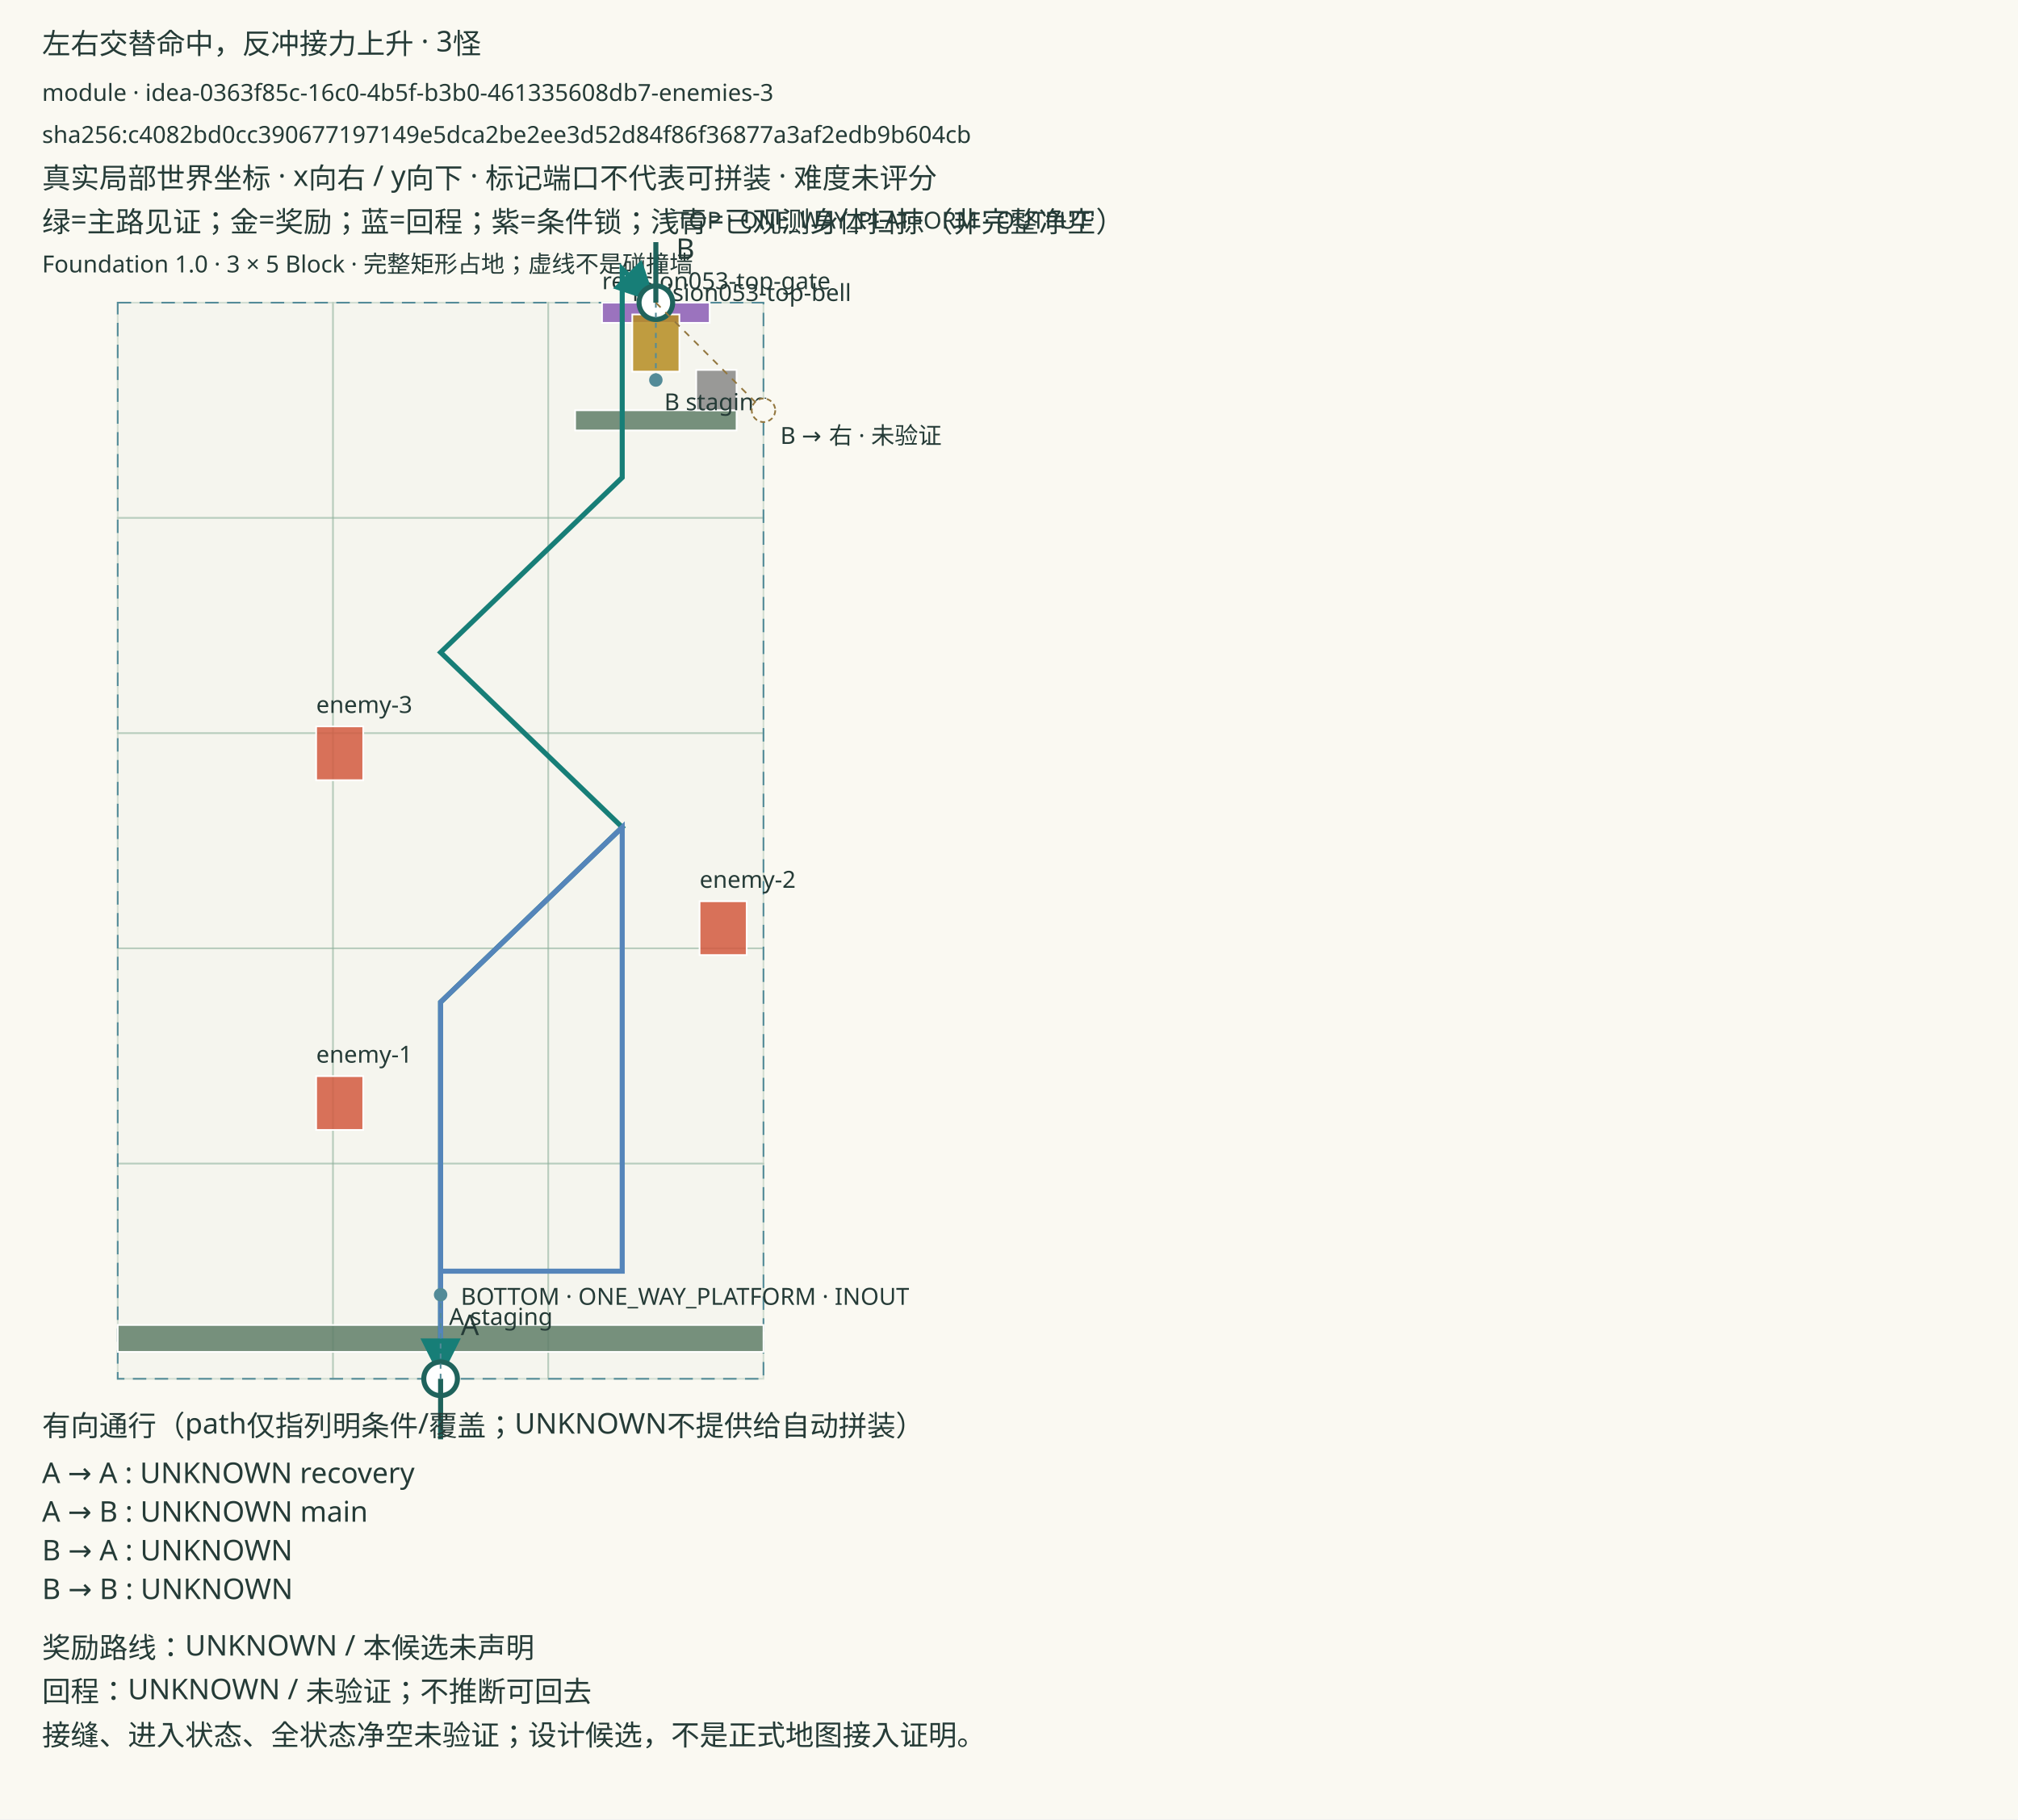
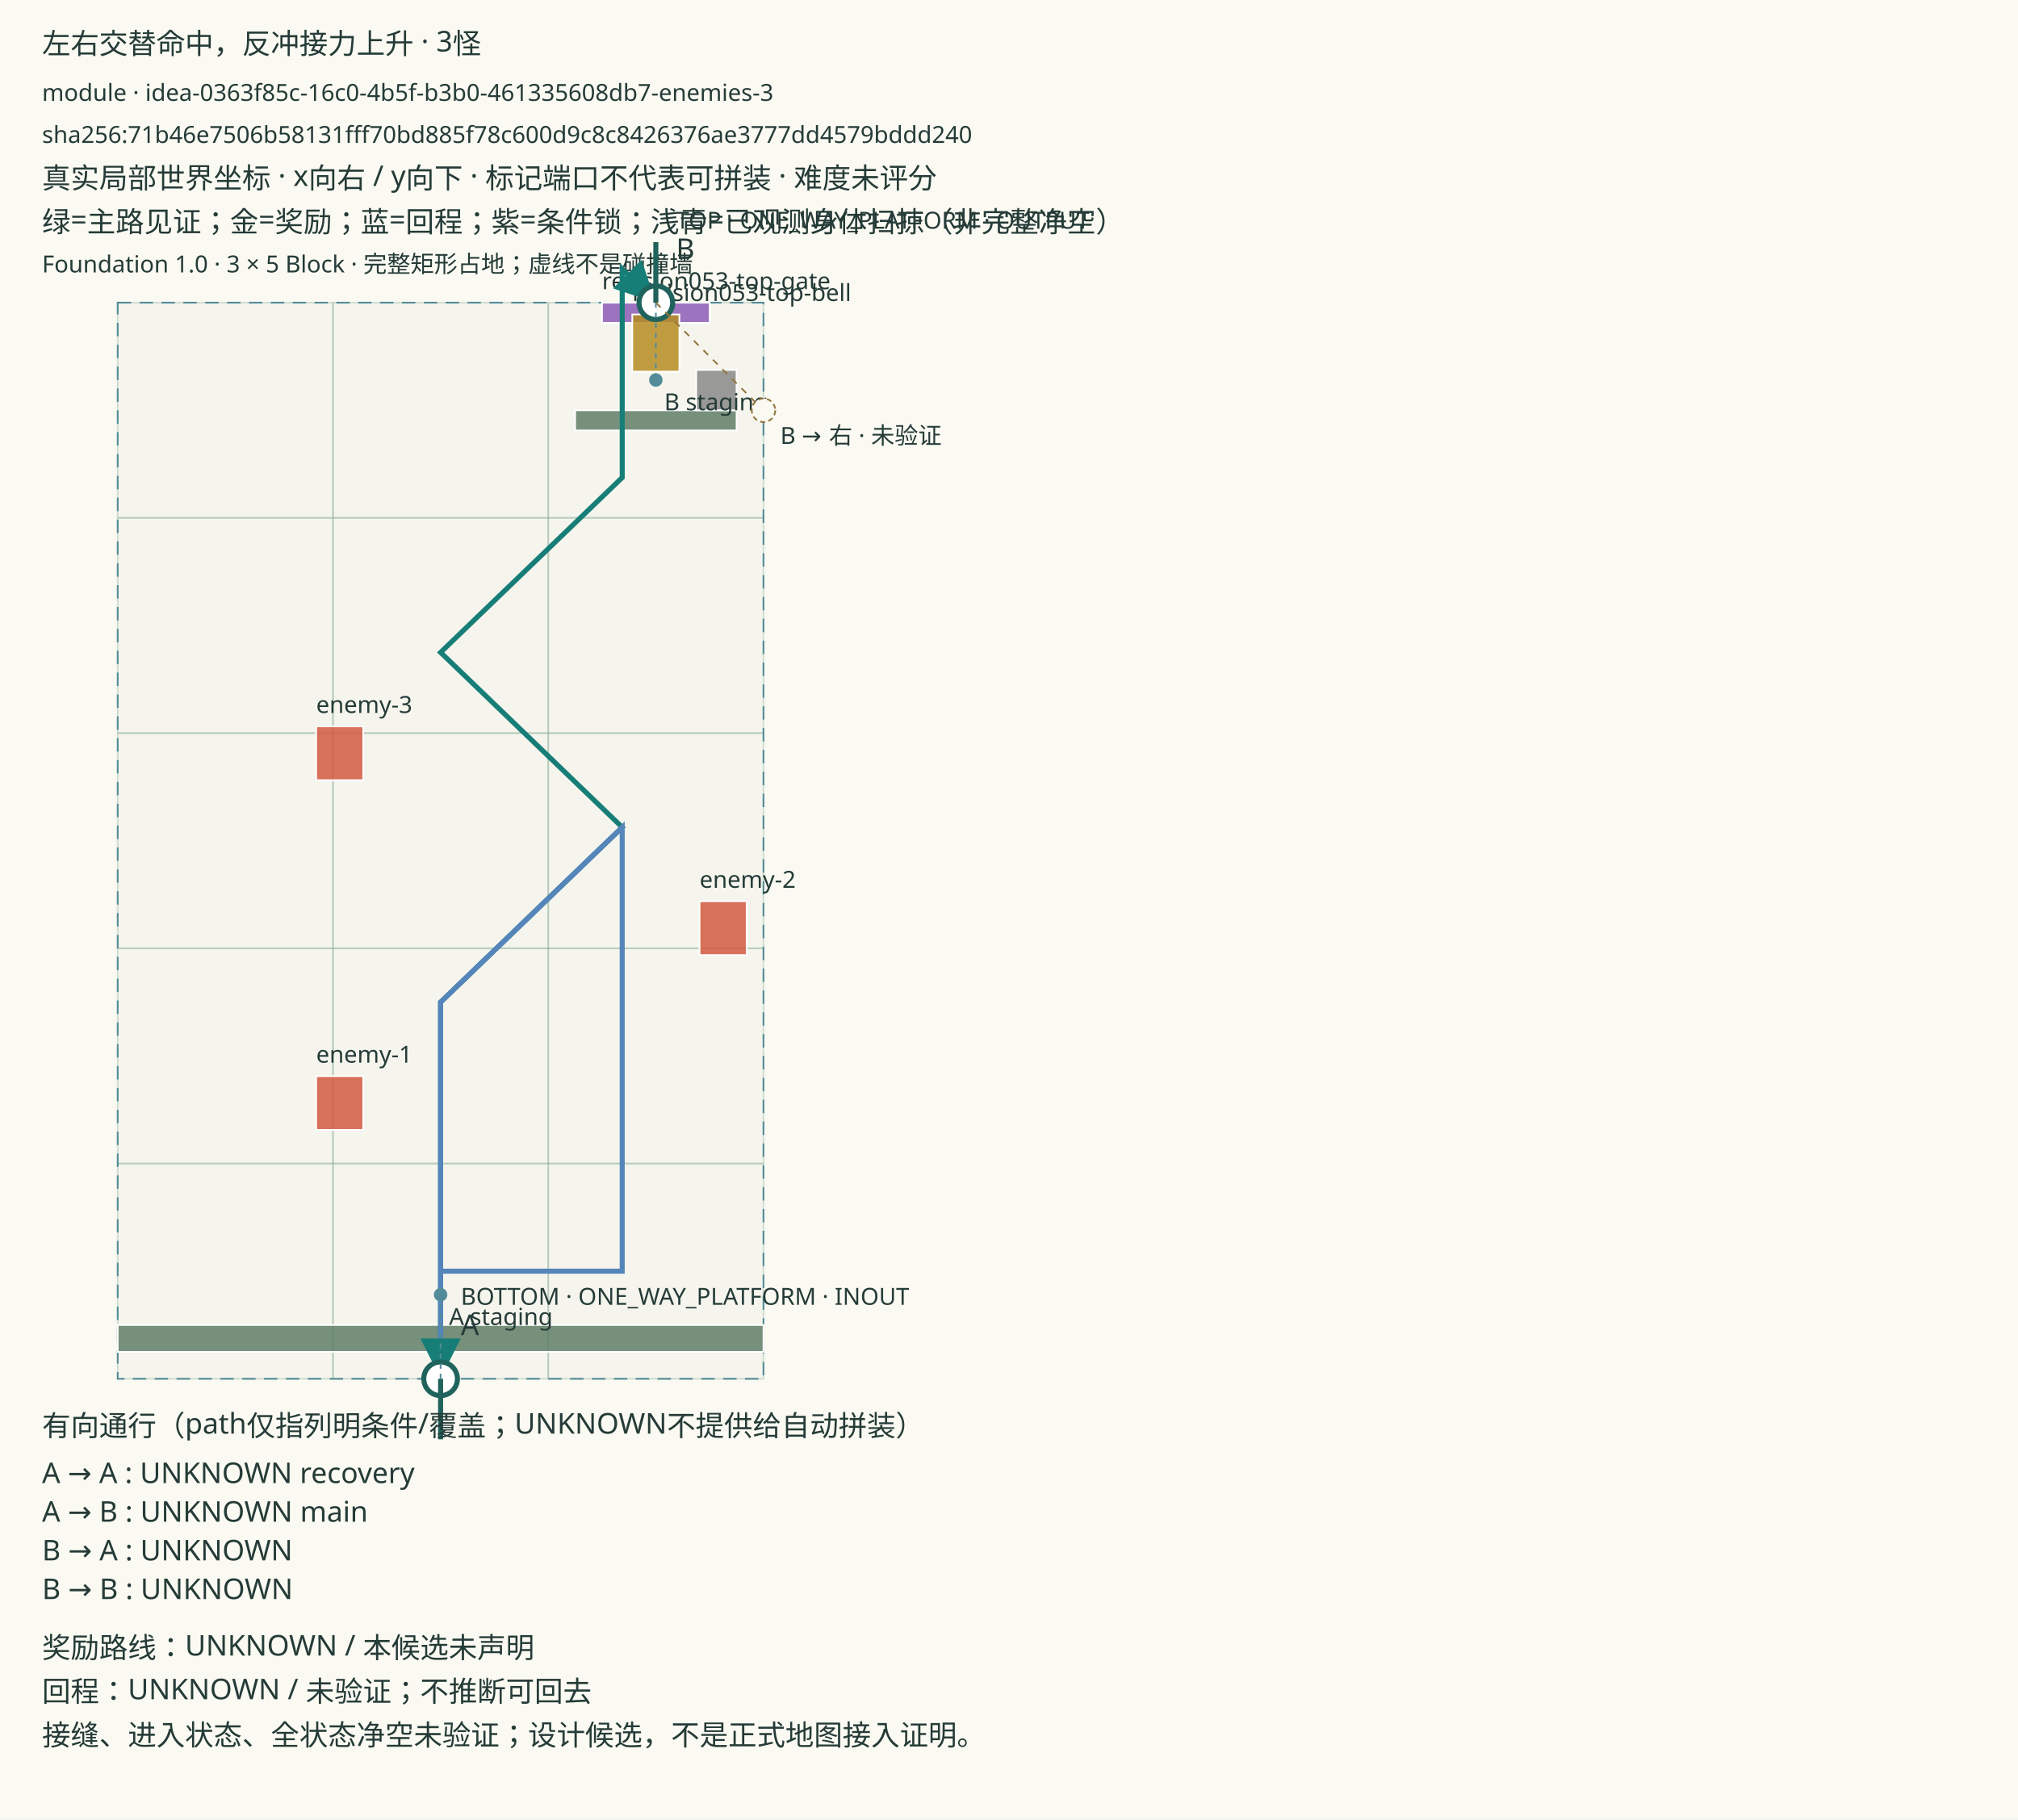
- <svg xmlns="http://www.w3.org/2000/svg" width="1200" height="1082" viewBox="-70 -180 1200 1082" data-content-version="sha256:c4082bd0cc390677197149e5dca2be2ee3d52d84f86f36877a3af2edb9b604cb">
+ <svg xmlns="http://www.w3.org/2000/svg" width="1200" height="1082" viewBox="-70 -180 1200 1082" data-content-version="sha256:71b46e7506b58131fff70bd885f78c600d9c8c8426376ae3777dd4579bddd240">
  <defs>
    <marker id="arrow" markerWidth="9" markerHeight="8" refX="8" refY="4" orient="auto">
      <path d="M0 0L8 4L0 8" fill="#177e77" />
    </marker>
  </defs>
  <style>text{font:17px system-ui,sans-serif;fill:#253b37} .small{font-size:14px}</style>
  <rect x="-70" y="-180" width="1200" height="1082" fill="#faf9f2" />
  <text x="-45" y="-148" font-weight="700" font-size="24">左右交替命中，反冲接力上升 · 3怪</text>
  <text x="-45" y="-120" class="small">module · idea-0363f85c-16c0-4b5f-b3b0-461335608db7-enemies-3</text>
-   <text x="-45" y="-95" class="small">sha256:c4082bd0cc390677197149e5dca2be2ee3d52d84f86f36877a3af2edb9b604cb</text>
+   <text x="-45" y="-95" class="small">sha256:71b46e7506b58131fff70bd885f78c600d9c8c8426376ae3777dd4579bddd240</text>
  <text x="-45" y="-68">真实局部世界坐标 · x向右 / y向下 · 标记端口不代表可拼装 · 难度未评分</text>
  <text x="-45" y="-42">绿=主路见证；金=奖励；蓝=回程；紫=条件锁；浅青=已观测身体扫掠（非完整净空）</text>
  <rect x="0" y="0" width="128" height="128" data-foundation-cell="0,0" fill="#87aa96" fill-opacity=".045" stroke="#8cae9b" stroke-opacity=".35" stroke-width="1" />
  <rect x="0" y="128" width="128" height="128" data-foundation-cell="0,1" fill="#87aa96" fill-opacity=".045" stroke="#8cae9b" stroke-opacity=".35" stroke-width="1" />
  <rect x="0" y="256" width="128" height="128" data-foundation-cell="0,2" fill="#87aa96" fill-opacity=".045" stroke="#8cae9b" stroke-opacity=".35" stroke-width="1" />
  <rect x="0" y="384" width="128" height="128" data-foundation-cell="0,3" fill="#87aa96" fill-opacity=".045" stroke="#8cae9b" stroke-opacity=".35" stroke-width="1" />
  <rect x="0" y="512" width="128" height="128" data-foundation-cell="0,4" fill="#87aa96" fill-opacity=".045" stroke="#8cae9b" stroke-opacity=".35" stroke-width="1" />
  <rect x="128" y="0" width="128" height="128" data-foundation-cell="1,0" fill="#87aa96" fill-opacity=".045" stroke="#8cae9b" stroke-opacity=".35" stroke-width="1" />
  <rect x="128" y="128" width="128" height="128" data-foundation-cell="1,1" fill="#87aa96" fill-opacity=".045" stroke="#8cae9b" stroke-opacity=".35" stroke-width="1" />
  <rect x="128" y="256" width="128" height="128" data-foundation-cell="1,2" fill="#87aa96" fill-opacity=".045" stroke="#8cae9b" stroke-opacity=".35" stroke-width="1" />
  <rect x="128" y="384" width="128" height="128" data-foundation-cell="1,3" fill="#87aa96" fill-opacity=".045" stroke="#8cae9b" stroke-opacity=".35" stroke-width="1" />
  <rect x="128" y="512" width="128" height="128" data-foundation-cell="1,4" fill="#87aa96" fill-opacity=".045" stroke="#8cae9b" stroke-opacity=".35" stroke-width="1" />
  <rect x="256" y="0" width="128" height="128" data-foundation-cell="2,0" fill="#87aa96" fill-opacity=".045" stroke="#8cae9b" stroke-opacity=".35" stroke-width="1" />
  <rect x="256" y="128" width="128" height="128" data-foundation-cell="2,1" fill="#87aa96" fill-opacity=".045" stroke="#8cae9b" stroke-opacity=".35" stroke-width="1" />
  <rect x="256" y="256" width="128" height="128" data-foundation-cell="2,2" fill="#87aa96" fill-opacity=".045" stroke="#8cae9b" stroke-opacity=".35" stroke-width="1" />
  <rect x="256" y="384" width="128" height="128" data-foundation-cell="2,3" fill="#87aa96" fill-opacity=".045" stroke="#8cae9b" stroke-opacity=".35" stroke-width="1" />
  <rect x="256" y="512" width="128" height="128" data-foundation-cell="2,4" fill="#87aa96" fill-opacity=".045" stroke="#8cae9b" stroke-opacity=".35" stroke-width="1" />
  <rect x="0" y="0" width="384" height="640" data-foundation-bounds="true" fill="none" stroke="#538b98" stroke-dasharray="8 5" />
  <text x="-45" y="-18" class="small">Foundation 1.0 · 3 × 5 Block · 完整矩形占地；虚线不是碰撞墙</text>
  <rect x="0" y="608" width="384" height="16" fill="#607e69" fill-opacity=".85" stroke="#ffffff" stroke-width="1" transform="rotate(0 192 616)" />
  <rect x="272" y="64" width="96" height="12" fill="#607e69" fill-opacity=".85" stroke="#ffffff" stroke-width="1" transform="rotate(0 320 70)" />
  <rect x="344" y="40" width="24" height="24" fill="#888" fill-opacity=".85" stroke="#ffffff" stroke-width="1" transform="rotate(0 356 52)" />
  <rect x="118" y="460" width="28" height="32" fill="#d25a40" fill-opacity=".85" stroke="#ffffff" stroke-width="1" transform="rotate(0 132 476)" />
  <text x="118" y="452" class="small">enemy-1</text>
  <rect x="346" y="356" width="28" height="32" fill="#d25a40" fill-opacity=".85" stroke="#ffffff" stroke-width="1" transform="rotate(0 360 372)" />
  <text x="346" y="348" class="small">enemy-2</text>
  <rect x="118" y="252" width="28" height="32" fill="#d25a40" fill-opacity=".85" stroke="#ffffff" stroke-width="1" transform="rotate(0 132 268)" />
  <text x="118" y="244" class="small">enemy-3</text>
  <rect x="288" y="0" width="64" height="12" fill="#8b5cb6" fill-opacity=".85" stroke="#ffffff" stroke-width="1" transform="rotate(0 320 6)" />
  <text x="288" y="-8" class="small">revision053-top-gate</text>
  <rect x="306" y="7" width="28" height="34" fill="#b58c23" fill-opacity=".85" stroke="#ffffff" stroke-width="1" transform="rotate(0 320 24)" />
  <text x="306" y="-1" class="small">revision053-top-bell</text>
  <polyline data-route-id="A-to-B" points="192,640 192,576 192,416 300,312 192,208 300,104 300,-20 320,0" fill="none" stroke="#177e77" stroke-width="3" stroke-dasharray="none" marker-end="url(#arrow)" />
  <polyline data-route-id="A-to-A-retry" points="192,640 192,416 300,312 300,576 192,576 192,640" fill="none" stroke="#5585ba" stroke-width="3" stroke-dasharray="none" marker-end="url(#arrow)" />
  <g data-port-id="A">
    <circle cx="192" cy="640" r="10" fill="#fff" stroke="#1f635c" stroke-width="3" />
    <line x1="192" y1="640" x2="192" y2="676" stroke="#1f635c" stroke-width="3" />
    <text x="204" y="614" font-weight="700">A</text>
  </g>
  <g data-port-id="B">
    <circle cx="320" cy="0" r="10" fill="#fff" stroke="#1f635c" stroke-width="3" />
    <line x1="320" y1="0" x2="320" y2="-36" stroke="#1f635c" stroke-width="3" />
    <text x="332" y="-26" font-weight="700">B</text>
  </g>
  <g data-staging-port="A">
    <line x1="192" y1="640" x2="192" y2="590" stroke="#538b98" stroke-dasharray="3 3" />
    <circle cx="192" cy="590" r="4" fill="#538b98" />
    <text x="197" y="608" class="small">A staging</text>
  </g>
  <text x="204" y="596" class="small">BOTTOM · ONE_WAY_PLATFORM · INOUT</text>
  <g data-staging-port="B">
    <line x1="320" y1="0" x2="320" y2="46" stroke="#538b98" stroke-dasharray="3 3" />
    <circle cx="320" cy="46" r="4" fill="#538b98" />
    <text x="325" y="64" class="small">B staging</text>
  </g>
  <text x="332" y="-44" class="small">TOP · ONE_WAY_PLATFORM · OUTPUT</text>
  <g data-corner-port="B" data-corner="TOP_RIGHT" data-relocation-allowed="UNKNOWN">
    <line x1="320" y1="0" x2="384" y2="64" stroke="#92763e" stroke-dasharray="4 4" />
    <circle cx="384" cy="64" r="7" fill="#faf9f2" stroke="#92763e" stroke-dasharray="3 2" />
    <text x="394" y="84" class="small">B → 右 · 未验证</text>
  </g>
  <text x="-45" y="674" font-weight="700">有向通行（path仅指列明条件/覆盖；UNKNOWN不提供给自动拼装）</text>
  <text x="-45" y="702">A → A : UNKNOWN recovery</text>
  <text x="-45" y="725">A → B : UNKNOWN main</text>
  <text x="-45" y="748">B → A : UNKNOWN </text>
  <text x="-45" y="771">B → B : UNKNOWN </text>
  <text x="-45" y="806">奖励路线：UNKNOWN / 本候选未声明</text>
  <text x="-45" y="832">回程：UNKNOWN / 未验证；不推断可回去</text>
  <text x="-45" y="858">接缝、进入状态、全状态净空未验证；设计候选，不是正式地图接入证明。</text>
</svg>
